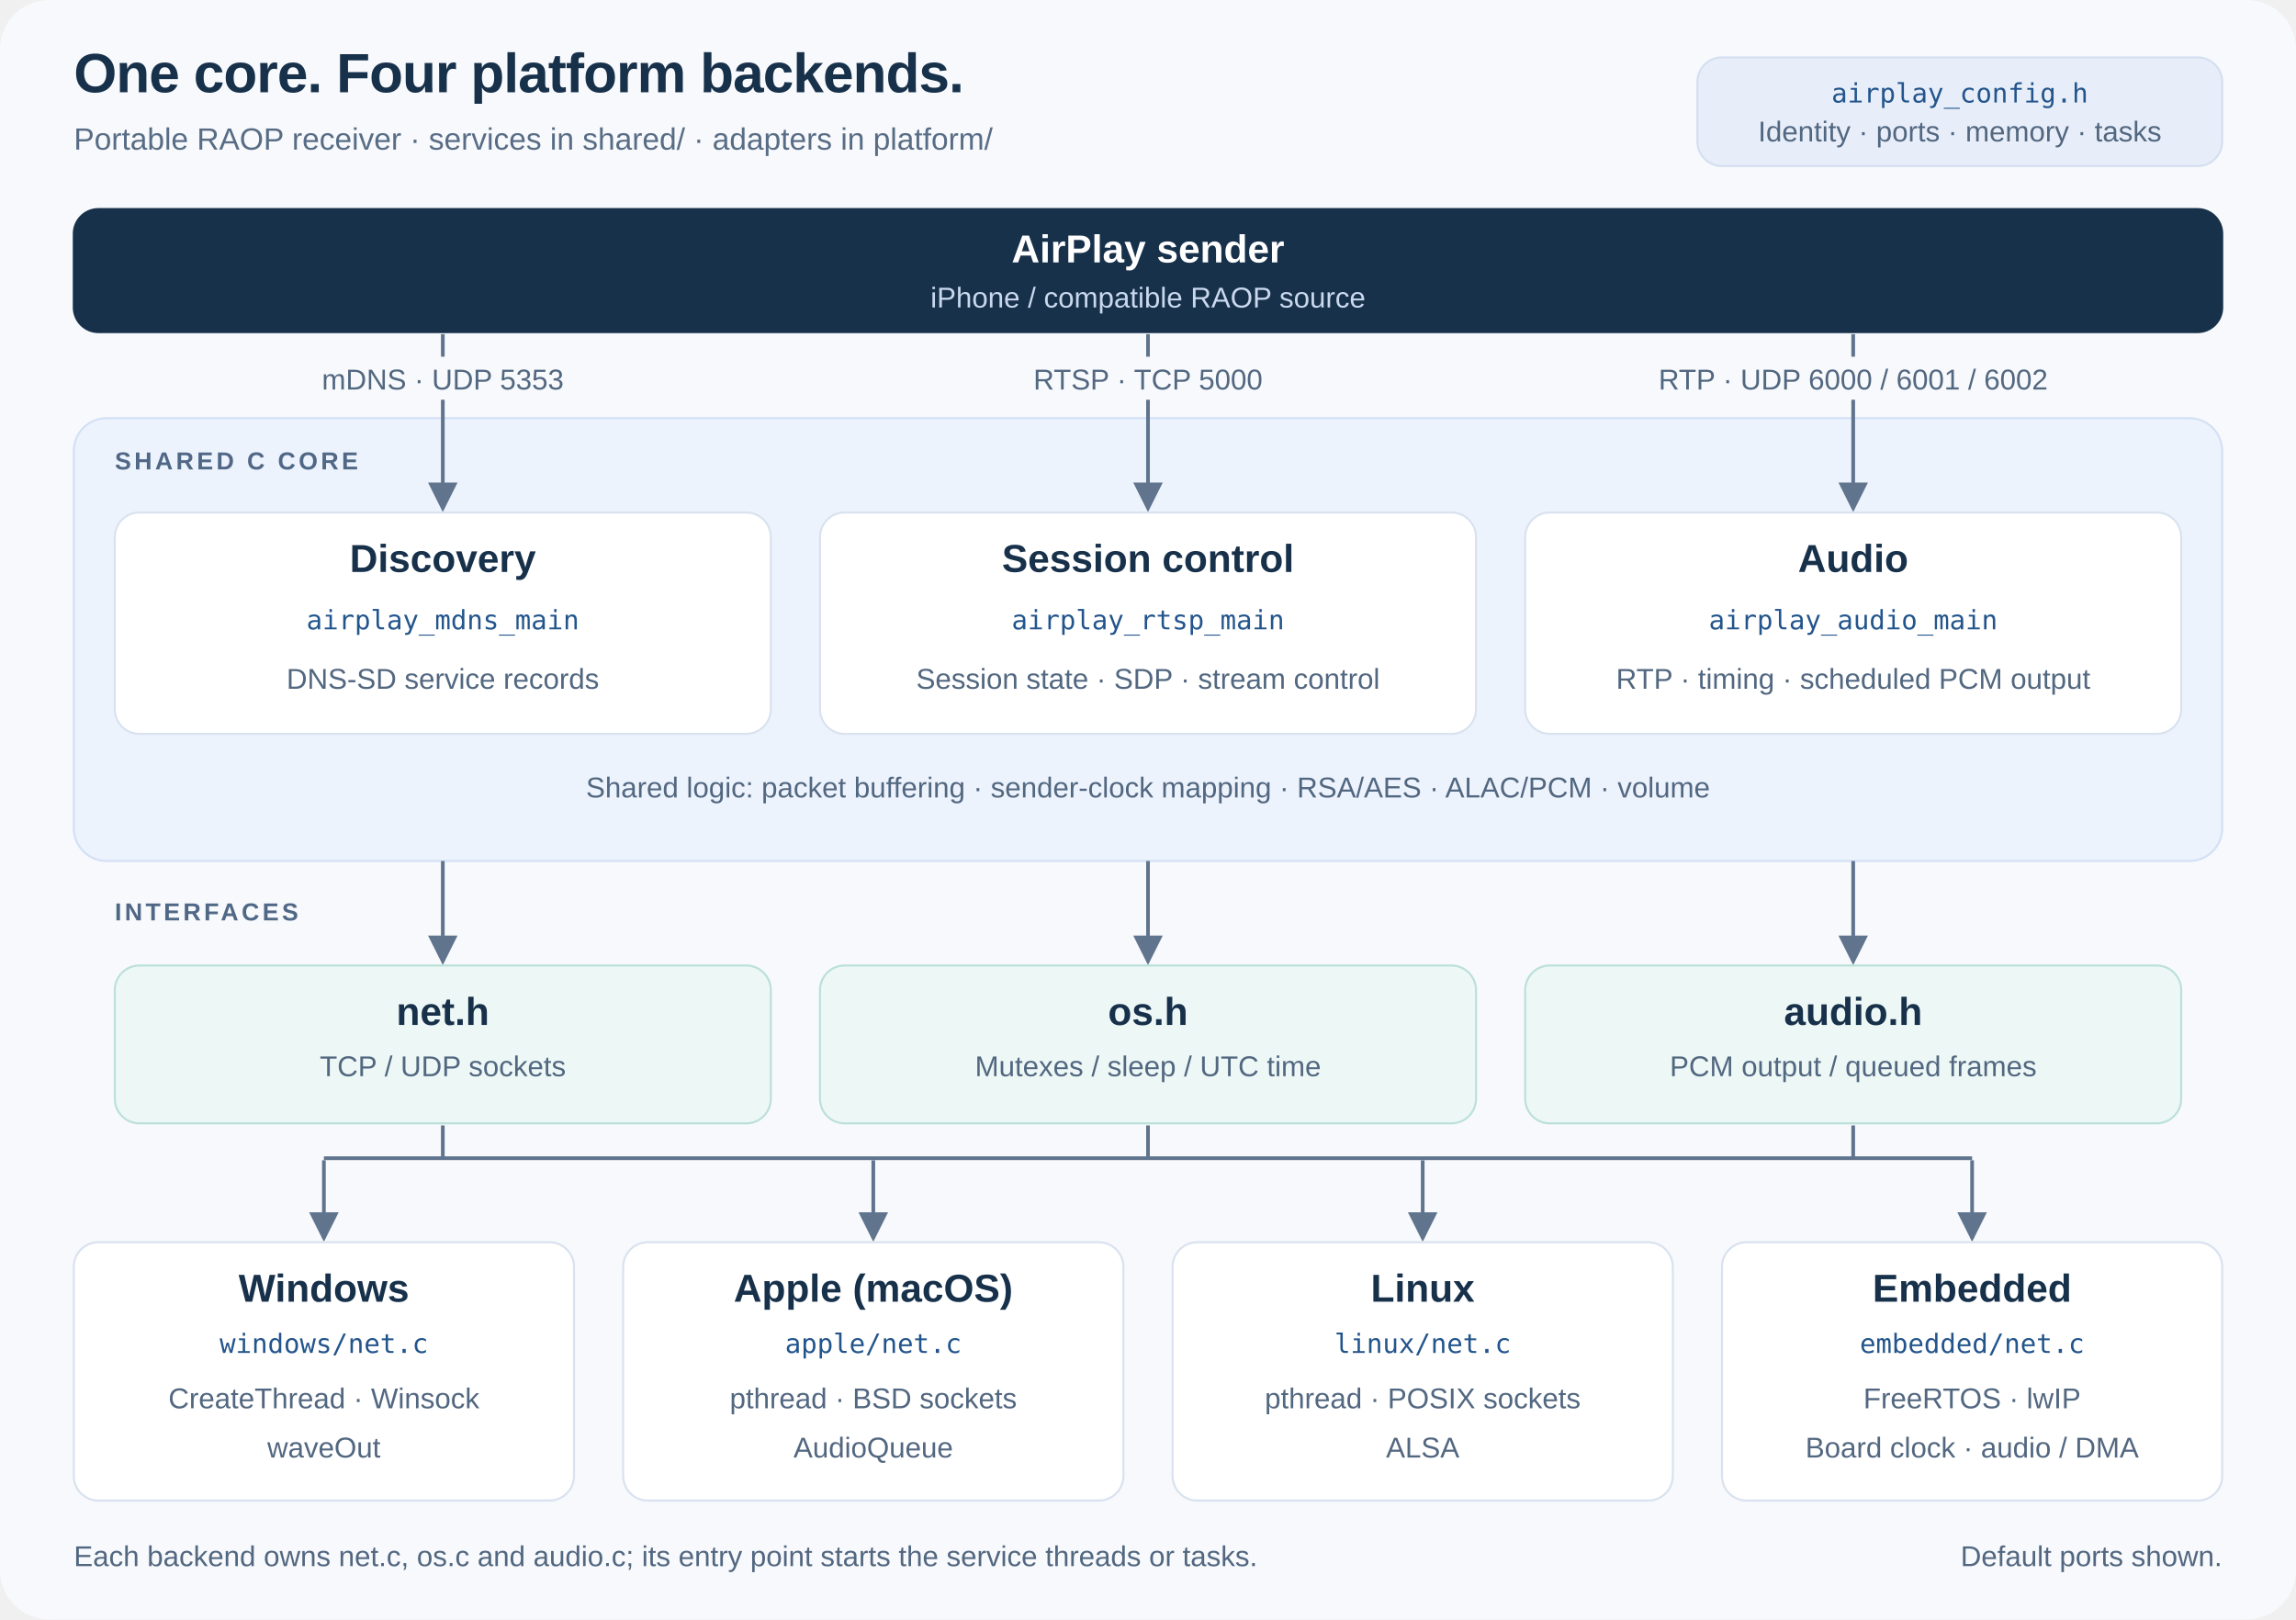
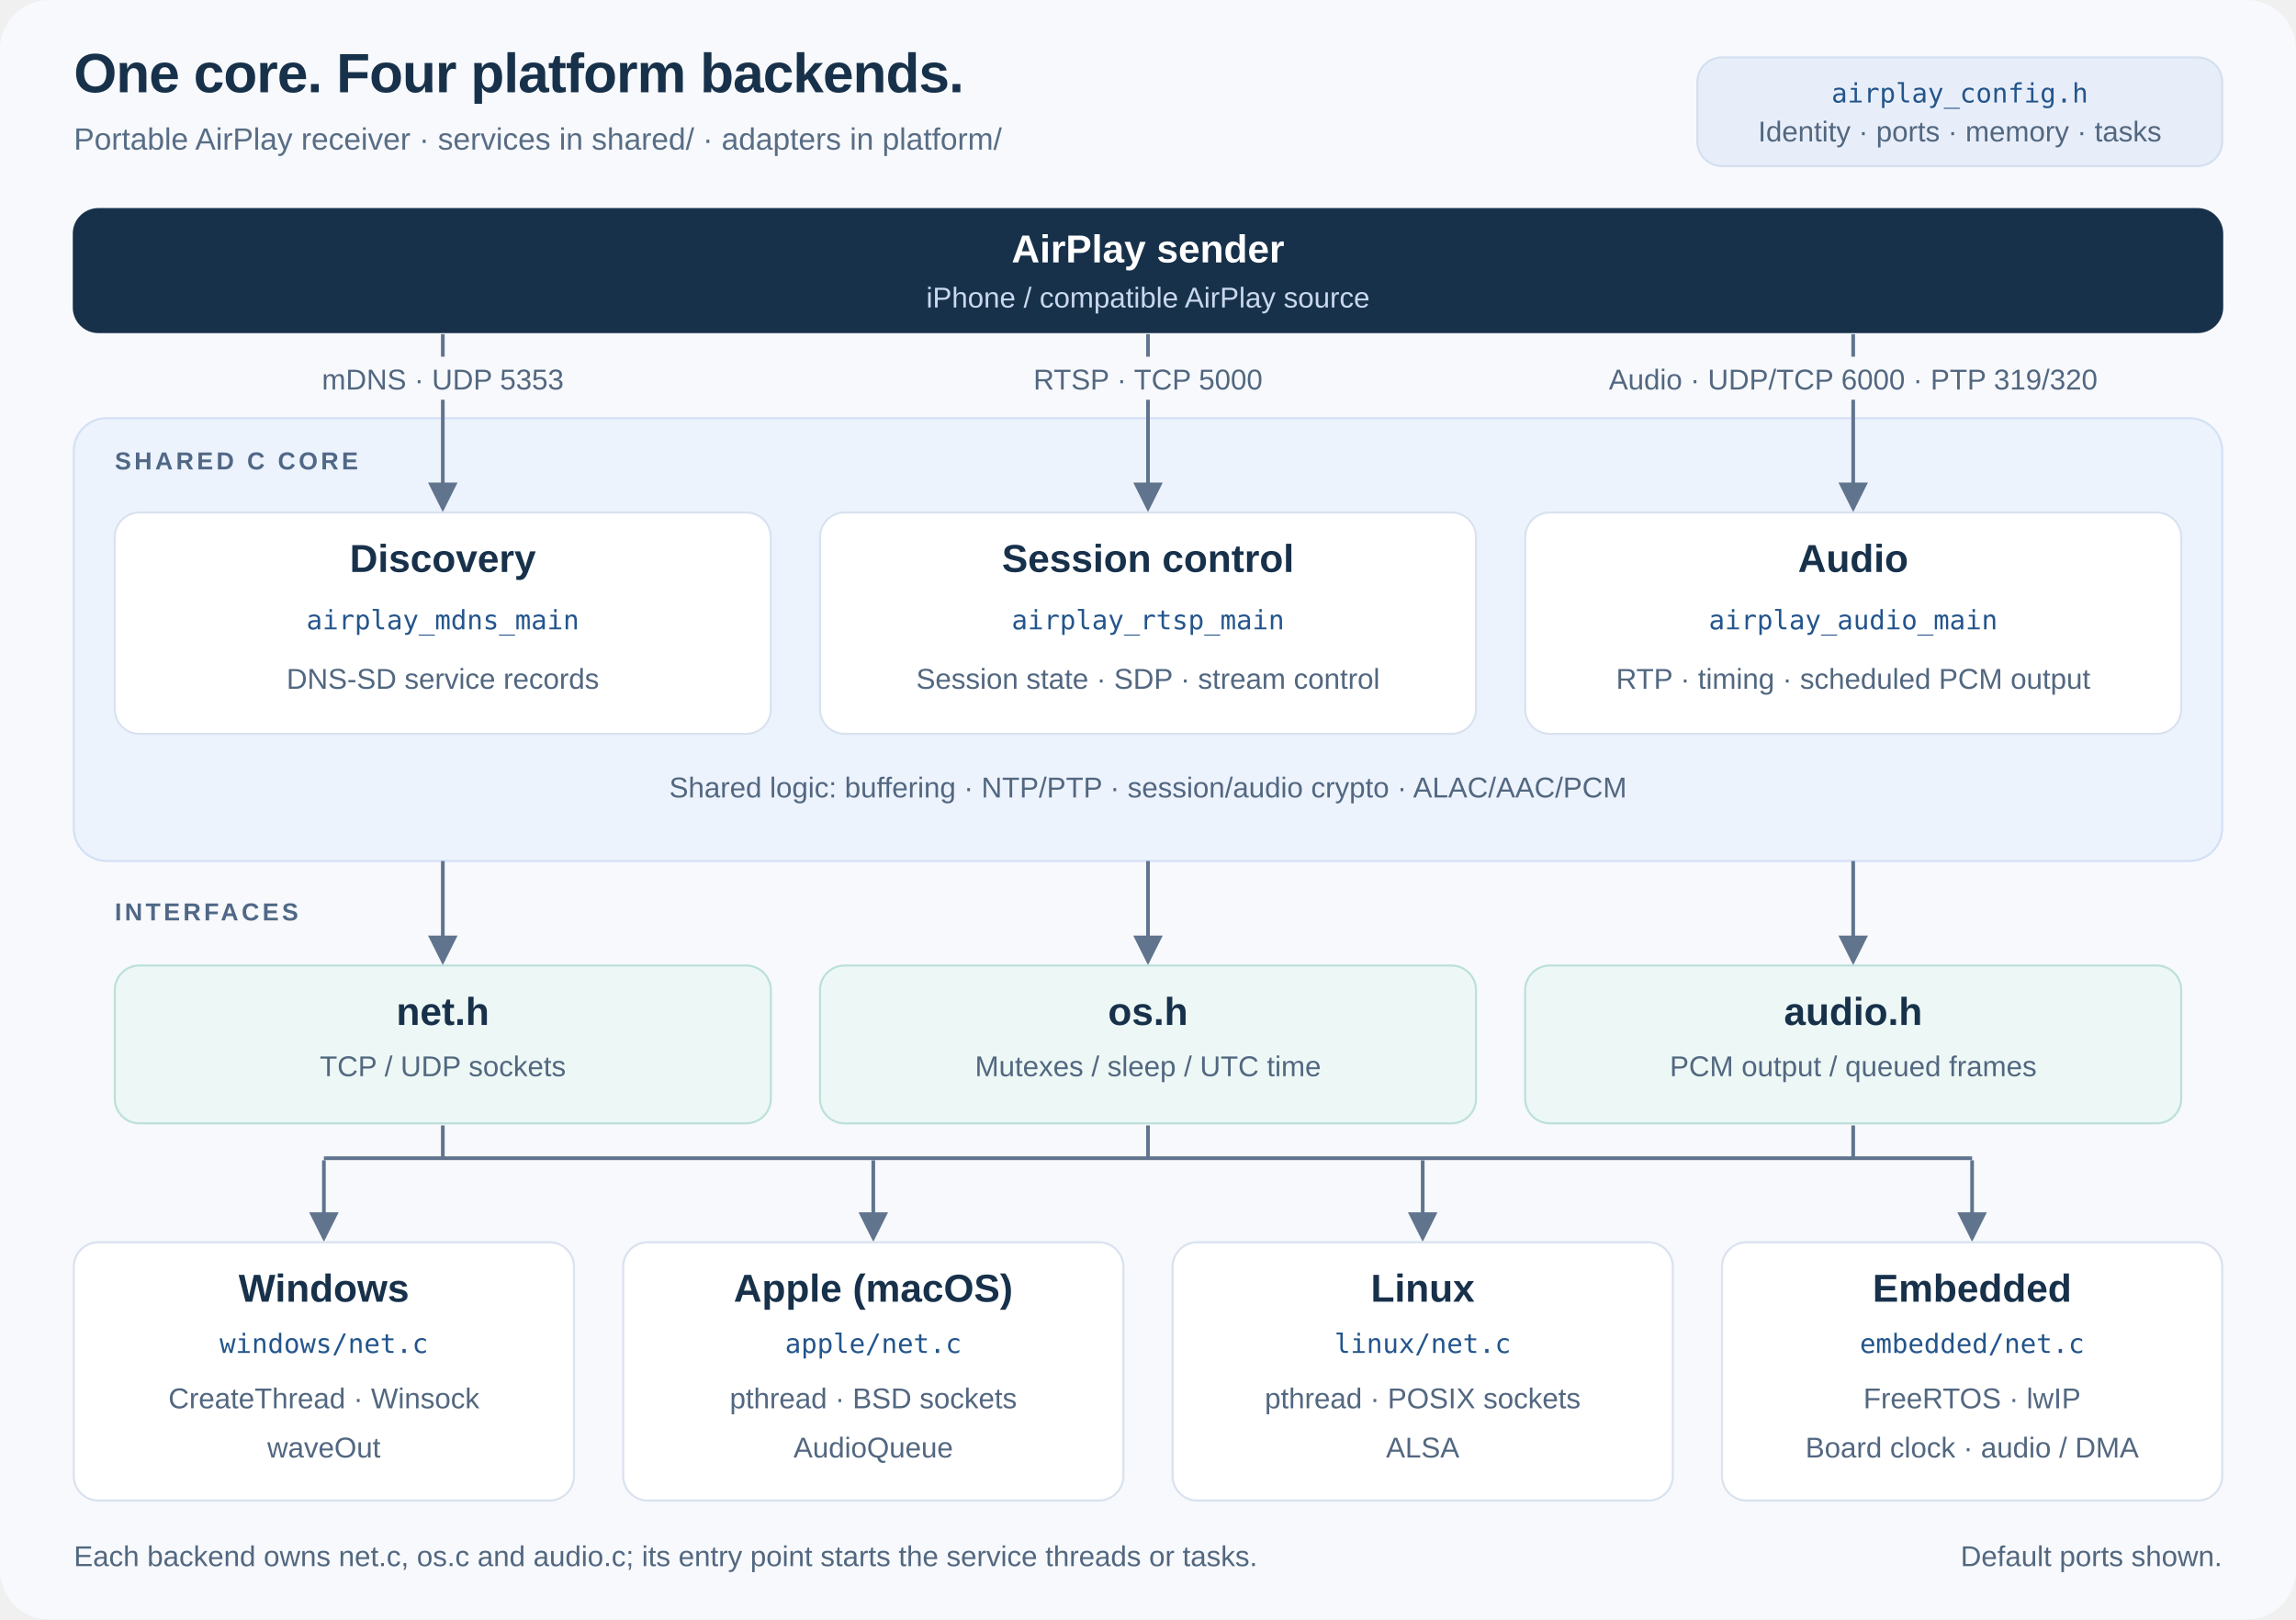
<svg xmlns="http://www.w3.org/2000/svg" width="1120" height="790" viewBox="0 0 1120 790" role="img" aria-labelledby="title description">
  <defs>
    <marker id="arrow" markerWidth="8" markerHeight="8" refX="7" refY="4" orient="auto-start-reverse">
      <path d="M0 0 L8 4 L0 8 Z" fill="#60748e" />
    </marker>
    <marker id="blue" markerWidth="8" markerHeight="8" refX="7" refY="4" orient="auto">
      <path d="M0 0 L8 4 L0 8 Z" fill="#2563eb" />
    </marker>
  </defs>
  <style>text{font-family:Arial,Helvetica,sans-serif;fill:#18314b} .title{font-size:27px;font-weight:700;letter-spacing:-.4px} .subtitle{font-size:15px;fill:#586d85} .label{font-size:12px;font-weight:700;letter-spacing:1.5px;fill:#506886} .heading{font-size:19px;font-weight:700} .body{font-size:14px;fill:#526780} .code{font-family:Consolas,monospace;font-size:13px;fill:#23558c}</style>
  <rect width="1120" height="790" rx="24" fill="#f7f9fc" />
  <text x="36" y="45" class="title" text-anchor="start">One core. Four platform backends.</text>
-   <text x="36" y="73" class="subtitle" text-anchor="start">Portable RAOP receiver · services in shared/ · adapters in platform/</text>
+   <text x="36" y="73" class="subtitle" text-anchor="start">Portable AirPlay receiver · services in shared/ · adapters in platform/</text>
  <rect x="828" y="28" width="256" height="53" rx="12" fill="#e8eef9" stroke="#d4dff0" />
  <text x="956" y="50" class="code" text-anchor="middle">airplay_config.h</text>
  <text x="956" y="69" class="body" text-anchor="middle">Identity · ports · memory · tasks</text>
  <rect x="36" y="102" width="1048" height="60" rx="12" fill="#18314b" stroke="#18314b" />
  <text x="560" y="128" class="heading" text-anchor="middle" style="fill:#fff">AirPlay sender</text>
-   <text x="560" y="150" class="body" text-anchor="middle" style="fill:#c9d8ed">iPhone / compatible RAOP source</text>
+   <text x="560" y="150" class="body" text-anchor="middle" style="fill:#c9d8ed">iPhone / compatible AirPlay source</text>
  <rect x="36" y="204" width="1048" height="216" rx="16" fill="#edf3fd" stroke="#d3e0f5" />
  <text x="56" y="229" class="label" text-anchor="start">SHARED C CORE</text>
  <path d="M216 163 V174" fill="none" stroke="#60748e" stroke-width="1.8" stroke-linejoin="round" />
  <text x="216" y="190" class="body" text-anchor="middle">mDNS · UDP 5353</text>
  <path d="M216 195 V248" fill="none" stroke="#60748e" stroke-width="1.8" stroke-linejoin="round" marker-end="url(#arrow)" />
  <rect x="56" y="250" width="320" height="108" rx="12" fill="#fff" stroke="#d9e2ef" />
  <text x="216" y="279" class="heading" text-anchor="middle">Discovery</text>
  <text x="216" y="307" class="code" text-anchor="middle">airplay_mdns_main</text>
  <text x="216" y="336" class="body" text-anchor="middle">DNS-SD service records</text>
  <path d="M560 163 V174" fill="none" stroke="#60748e" stroke-width="1.8" stroke-linejoin="round" />
  <text x="560" y="190" class="body" text-anchor="middle">RTSP · TCP 5000</text>
  <path d="M560 195 V248" fill="none" stroke="#60748e" stroke-width="1.8" stroke-linejoin="round" marker-end="url(#arrow)" />
  <rect x="400" y="250" width="320" height="108" rx="12" fill="#fff" stroke="#d9e2ef" />
  <text x="560" y="279" class="heading" text-anchor="middle">Session control</text>
  <text x="560" y="307" class="code" text-anchor="middle">airplay_rtsp_main</text>
  <text x="560" y="336" class="body" text-anchor="middle">Session state · SDP · stream control</text>
  <path d="M904 163 V174" fill="none" stroke="#60748e" stroke-width="1.8" stroke-linejoin="round" />
-   <text x="904" y="190" class="body" text-anchor="middle">RTP · UDP 6000 / 6001 / 6002</text>
+   <text x="904" y="190" class="body" text-anchor="middle">Audio · UDP/TCP 6000 · PTP 319/320</text>
  <path d="M904 195 V248" fill="none" stroke="#60748e" stroke-width="1.8" stroke-linejoin="round" marker-end="url(#arrow)" />
  <rect x="744" y="250" width="320" height="108" rx="12" fill="#fff" stroke="#d9e2ef" />
  <text x="904" y="279" class="heading" text-anchor="middle">Audio</text>
  <text x="904" y="307" class="code" text-anchor="middle">airplay_audio_main</text>
  <text x="904" y="336" class="body" text-anchor="middle">RTP · timing · scheduled PCM output</text>
-   <text x="560" y="389" class="body" text-anchor="middle">Shared logic: packet buffering · sender-clock mapping · RSA/AES · ALAC/PCM · volume</text>
+   <text x="560" y="389" class="body" text-anchor="middle">Shared logic: buffering · NTP/PTP · session/audio crypto · ALAC/AAC/PCM</text>
  <text x="56" y="449" class="label" text-anchor="start">INTERFACES</text>
  <path d="M216 420 V469" fill="none" stroke="#60748e" stroke-width="1.8" stroke-linejoin="round" marker-end="url(#arrow)" />
  <rect x="56" y="471" width="320" height="77" rx="12" fill="#edf8f6" stroke="#bce0d9" />
  <text x="216" y="500" class="heading" text-anchor="middle">net.h</text>
  <text x="216" y="525" class="body" text-anchor="middle">TCP / UDP sockets</text>
  <path d="M216 549 V565" fill="none" stroke="#60748e" stroke-width="1.8" stroke-linejoin="round" />
  <path d="M560 420 V469" fill="none" stroke="#60748e" stroke-width="1.8" stroke-linejoin="round" marker-end="url(#arrow)" />
  <rect x="400" y="471" width="320" height="77" rx="12" fill="#edf8f6" stroke="#bce0d9" />
  <text x="560" y="500" class="heading" text-anchor="middle">os.h</text>
  <text x="560" y="525" class="body" text-anchor="middle">Mutexes / sleep / UTC time</text>
  <path d="M560 549 V565" fill="none" stroke="#60748e" stroke-width="1.8" stroke-linejoin="round" />
  <path d="M904 420 V469" fill="none" stroke="#60748e" stroke-width="1.8" stroke-linejoin="round" marker-end="url(#arrow)" />
  <rect x="744" y="471" width="320" height="77" rx="12" fill="#edf8f6" stroke="#bce0d9" />
  <text x="904" y="500" class="heading" text-anchor="middle">audio.h</text>
  <text x="904" y="525" class="body" text-anchor="middle">PCM output / queued frames</text>
  <path d="M904 549 V565" fill="none" stroke="#60748e" stroke-width="1.8" stroke-linejoin="round" />
  <path d="M158 565 H962" fill="none" stroke="#60748e" stroke-width="1.8" stroke-linejoin="round" />
  <path d="M158 566 V604" fill="none" stroke="#60748e" stroke-width="1.8" stroke-linejoin="round" marker-end="url(#arrow)" />
  <rect x="36" y="606" width="244" height="126" rx="12" fill="#fff" stroke="#d9e2ef" />
  <text x="158" y="635" class="heading" text-anchor="middle">Windows</text>
  <text x="158" y="660" class="code" text-anchor="middle">windows/net.c</text>
  <text x="158" y="687" class="body" text-anchor="middle">CreateThread · Winsock</text>
  <text x="158" y="711" class="body" text-anchor="middle">waveOut</text>
  <path d="M426 566 V604" fill="none" stroke="#60748e" stroke-width="1.8" stroke-linejoin="round" marker-end="url(#arrow)" />
  <rect x="304" y="606" width="244" height="126" rx="12" fill="#fff" stroke="#d9e2ef" />
  <text x="426" y="635" class="heading" text-anchor="middle">Apple (macOS)</text>
  <text x="426" y="660" class="code" text-anchor="middle">apple/net.c</text>
  <text x="426" y="687" class="body" text-anchor="middle">pthread · BSD sockets</text>
  <text x="426" y="711" class="body" text-anchor="middle">AudioQueue</text>
  <path d="M694 566 V604" fill="none" stroke="#60748e" stroke-width="1.8" stroke-linejoin="round" marker-end="url(#arrow)" />
  <rect x="572" y="606" width="244" height="126" rx="12" fill="#fff" stroke="#d9e2ef" />
  <text x="694" y="635" class="heading" text-anchor="middle">Linux</text>
  <text x="694" y="660" class="code" text-anchor="middle">linux/net.c</text>
  <text x="694" y="687" class="body" text-anchor="middle">pthread · POSIX sockets</text>
  <text x="694" y="711" class="body" text-anchor="middle">ALSA</text>
  <path d="M962 566 V604" fill="none" stroke="#60748e" stroke-width="1.8" stroke-linejoin="round" marker-end="url(#arrow)" />
  <rect x="840" y="606" width="244" height="126" rx="12" fill="#fff" stroke="#d9e2ef" />
  <text x="962" y="635" class="heading" text-anchor="middle">Embedded</text>
  <text x="962" y="660" class="code" text-anchor="middle">embedded/net.c</text>
  <text x="962" y="687" class="body" text-anchor="middle">FreeRTOS · lwIP</text>
  <text x="962" y="711" class="body" text-anchor="middle">Board clock · audio / DMA</text>
  <text x="36" y="764" class="body" text-anchor="start">Each backend owns net.c, os.c and audio.c; its entry point starts the service threads or tasks.</text>
  <text x="1084" y="764" class="body" text-anchor="end">Default ports shown.</text>
</svg>
